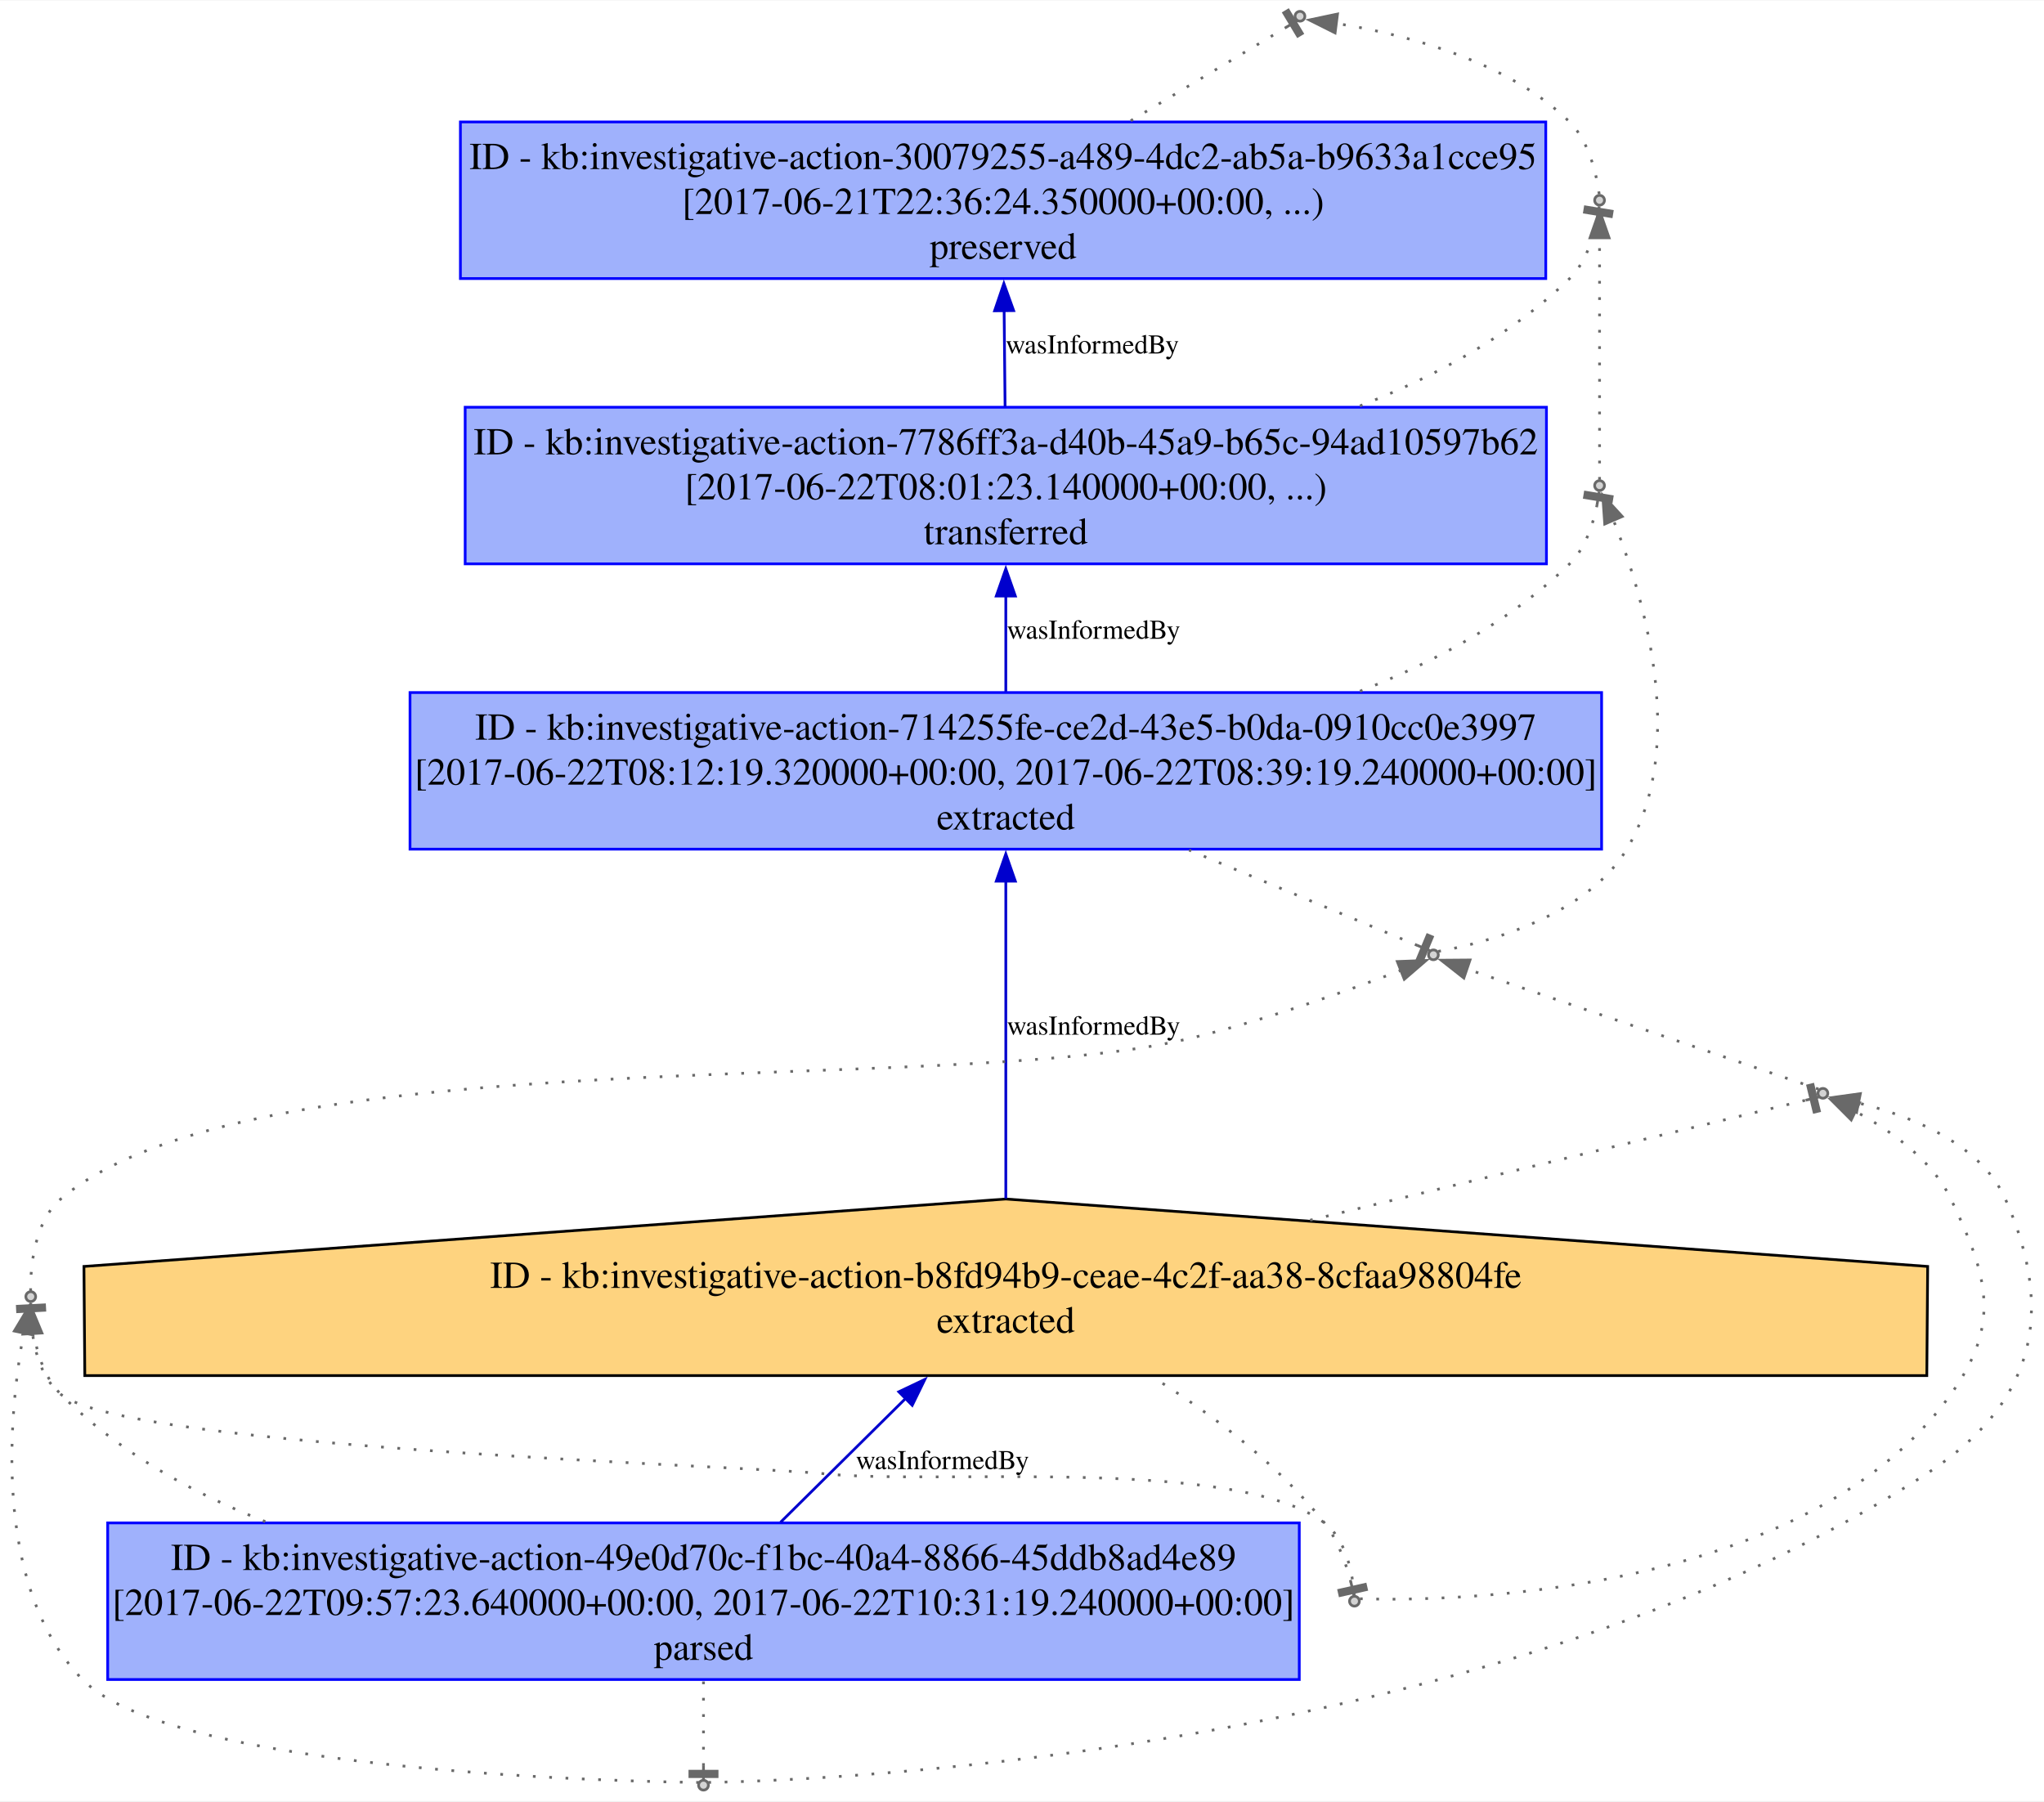
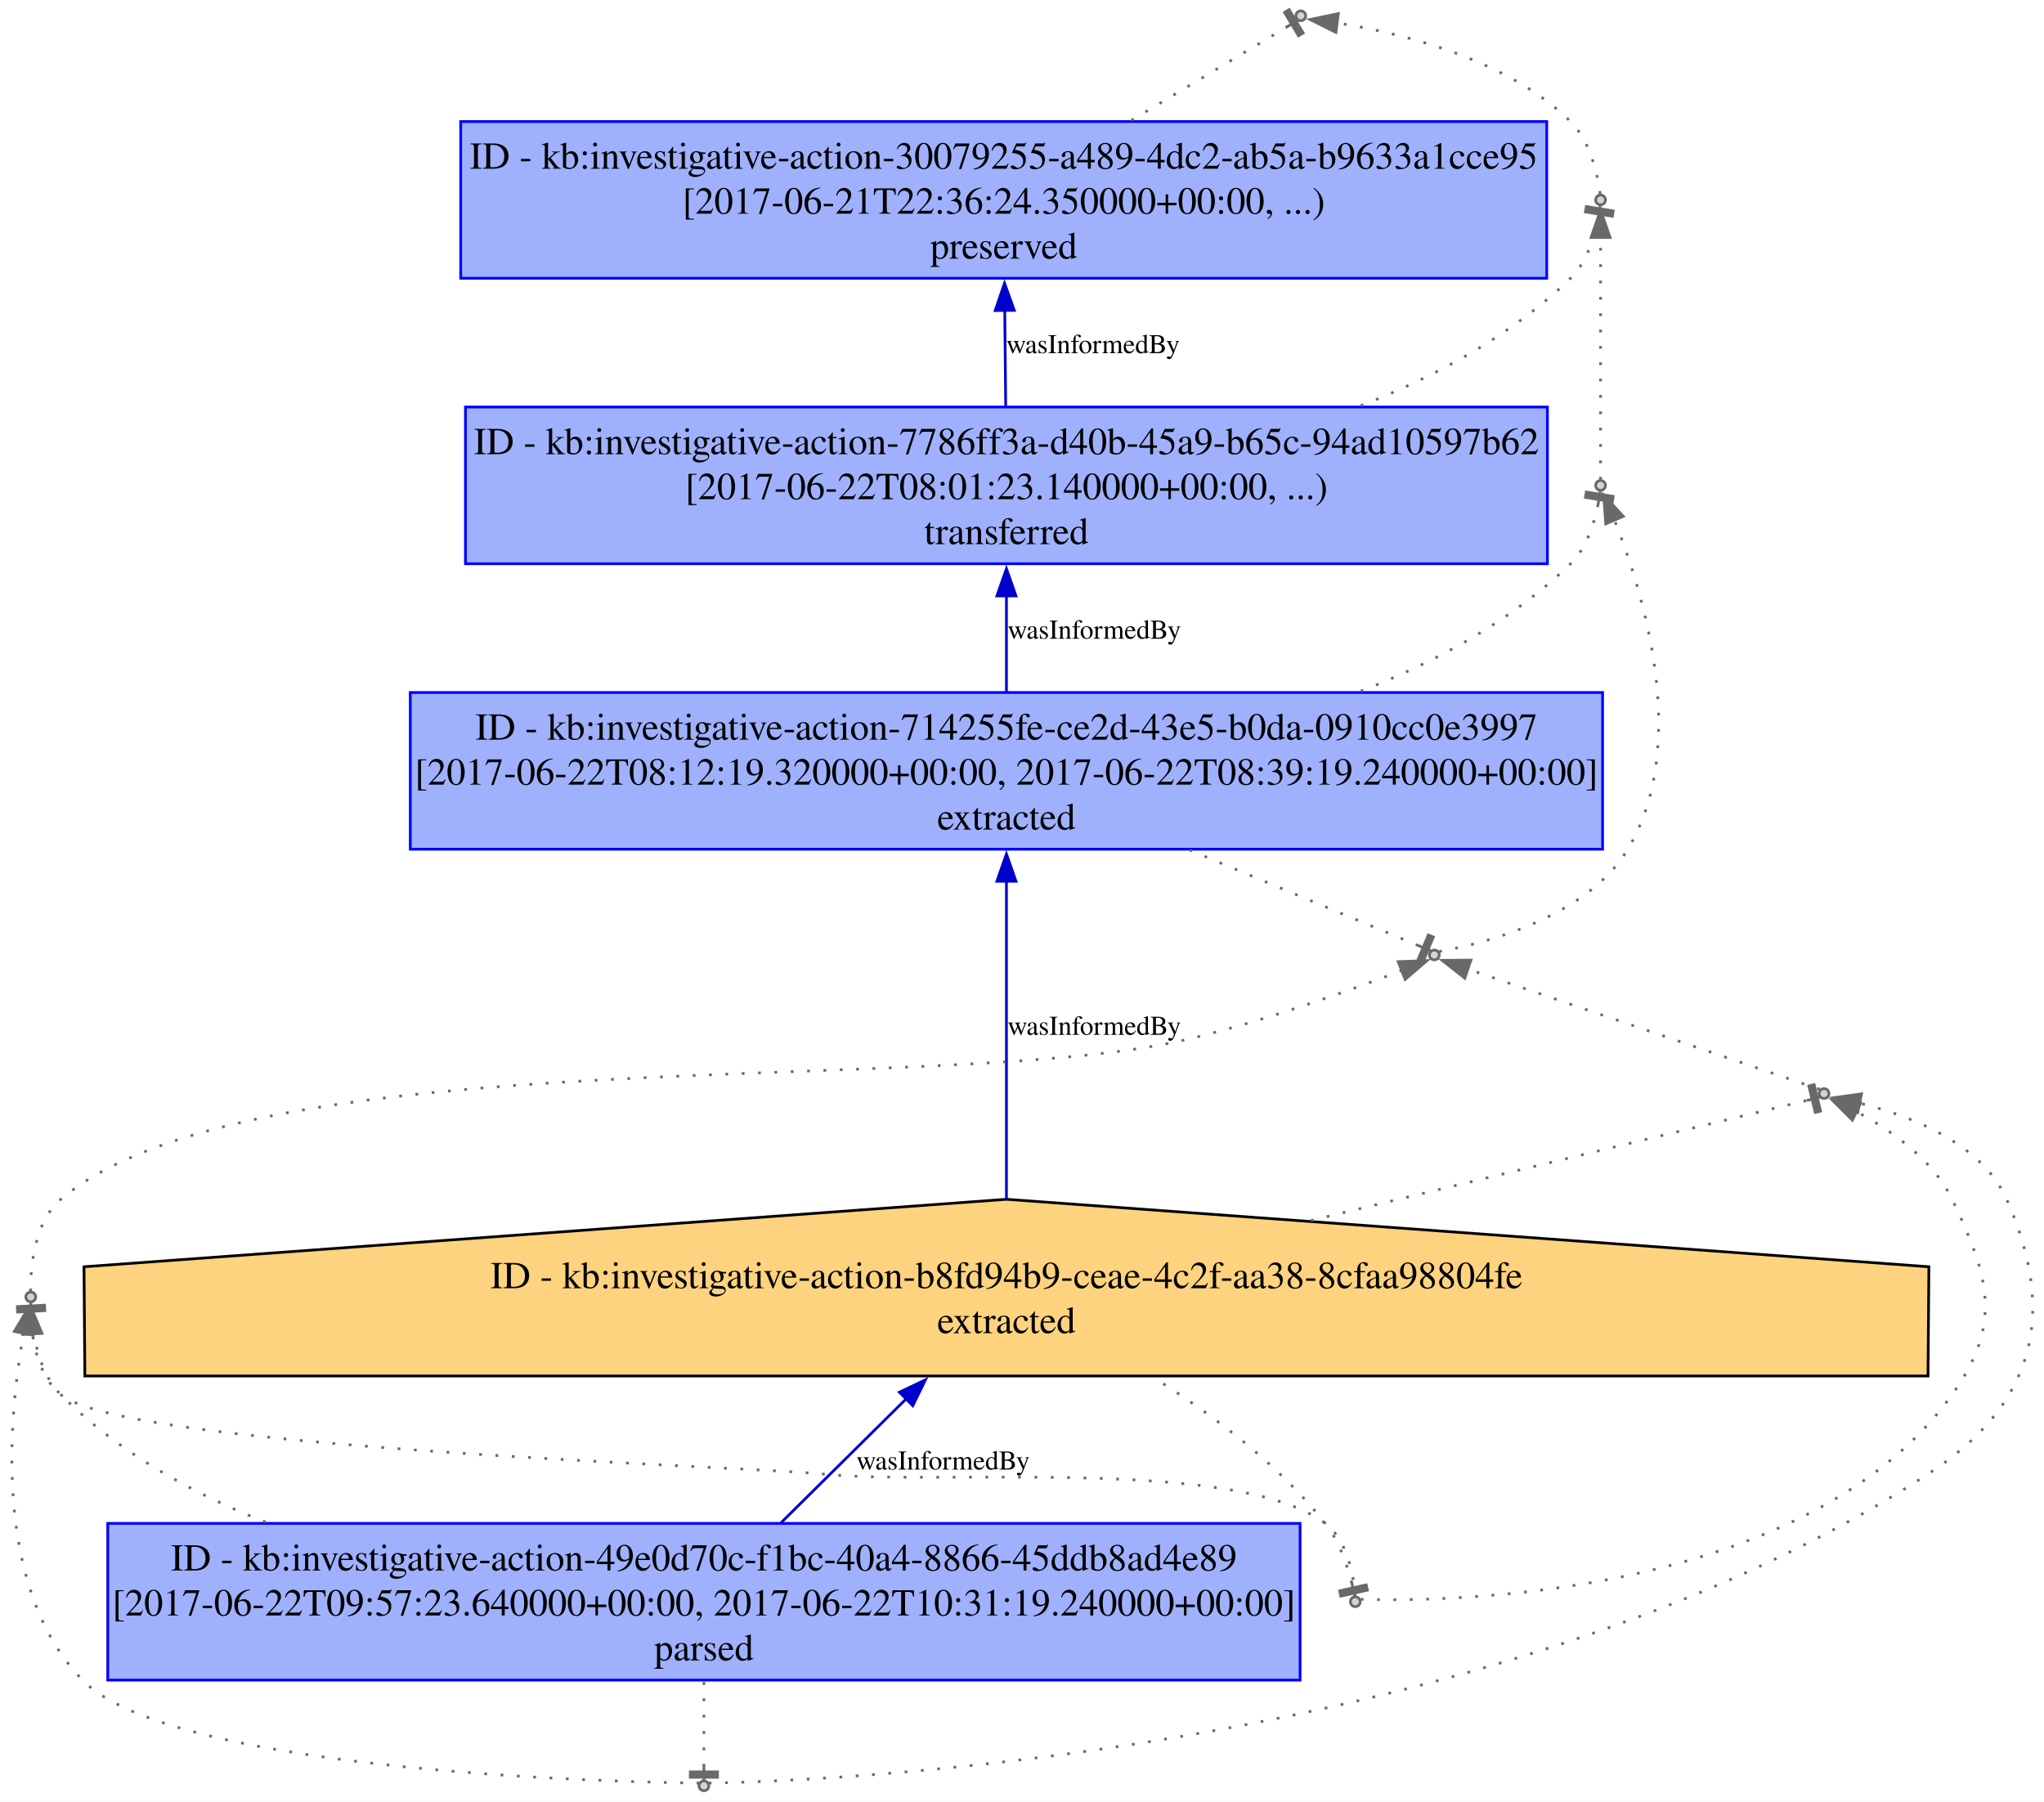
- <svg xmlns="http://www.w3.org/2000/svg" xmlns:xlink="http://www.w3.org/1999/xlink" width="750pt" height="661pt" viewBox="0.00 0.00 750.47 661.07">
+ <svg xmlns="http://www.w3.org/2000/svg" xmlns:xlink="http://www.w3.org/1999/xlink" width="750pt" height="661pt" viewBox="0.00 0.00 750.00 661.00">
  <g id="graph0" class="graph" transform="scale(1 1) rotate(0) translate(4 657.07)">
    <polygon fill="white" stroke="none" points="-4,4 -4,-657.07 746.47,-657.07 746.47,4 -4,4" />
    <g id="node1" class="node">
      <g id="a_node1">
        <a xlink:title="ID - http://example.org/kb/investigative-action-b8fd94b9-ceae-4c2f-aa38-8cfaa98804fe">
          <polygon fill="#fed37f" stroke="black" points="703.76,-192.26 365.29,-217.02 26.82,-192.26 27.14,-152.19 703.44,-152.19 703.76,-192.26" />
-           <text text-anchor="middle" x="365.29" y="-184.39" font-family="Times,serif" font-size="14.00">ID - kb:investigative-action-b8fd94b9-ceae-4c2f-aa38-8cfaa98804fe</text>
-           <text text-anchor="middle" x="365.29" y="-167.89" font-family="Times,serif" font-size="14.00">extracted</text>
+           <text xml:space="preserve" text-anchor="middle" x="365.29" y="-184.39" font-family="Times,serif" font-size="14.00">ID - kb:investigative-action-b8fd94b9-ceae-4c2f-aa38-8cfaa98804fe</text>
+           <text xml:space="preserve" text-anchor="middle" x="365.29" y="-167.89" font-family="Times,serif" font-size="14.00">extracted</text>
        </a>
      </g>
    </g>
    <g id="node4" class="node">
      <g id="a_node4">
        <a xlink:title="ID - http://example.org/kb/investigative-action-714255fe-ce2d-43e5-b0da-0910cc0e3997">
          <polygon fill="#9fb1fc" stroke="#0000ff" points="584.04,-402.97 146.54,-402.97 146.54,-345.47 584.04,-345.47 584.04,-402.97" />
-           <text text-anchor="middle" x="365.29" y="-385.67" font-family="Times,serif" font-size="14.00">ID - kb:investigative-action-714255fe-ce2d-43e5-b0da-0910cc0e3997</text>
-           <text text-anchor="middle" x="365.29" y="-369.17" font-family="Times,serif" font-size="14.00">[2017-06-22T08:12:19.320000+00:00, 2017-06-22T08:39:19.240000+00:00]</text>
-           <text text-anchor="middle" x="365.29" y="-352.67" font-family="Times,serif" font-size="14.00">extracted</text>
+           <text xml:space="preserve" text-anchor="middle" x="365.29" y="-385.67" font-family="Times,serif" font-size="14.00">ID - kb:investigative-action-714255fe-ce2d-43e5-b0da-0910cc0e3997</text>
+           <text xml:space="preserve" text-anchor="middle" x="365.29" y="-369.17" font-family="Times,serif" font-size="14.00">[2017-06-22T08:12:19.320000+00:00, 2017-06-22T08:39:19.240000+00:00]</text>
+           <text xml:space="preserve" text-anchor="middle" x="365.29" y="-352.67" font-family="Times,serif" font-size="14.00">extracted</text>
        </a>
      </g>
    </g>
    <g id="edge4" class="edge">
      <path fill="none" stroke="#0000cd" d="M365.29,-217.22C365.29,-250.18 365.29,-299.45 365.29,-333.77" />
      <polygon fill="#0000cd" stroke="#0000cd" points="361.79,-333.72 365.29,-343.72 368.79,-333.72 361.79,-333.72" />
-       <text text-anchor="middle" x="397.54" y="-277.37" font-family="Times,serif" font-size="10.00">wasInformedBy</text>
+       <text xml:space="preserve" text-anchor="middle" x="397.54" y="-277.37" font-family="Times,serif" font-size="10.00">wasInformedBy</text>
    </g>
    <g id="node9" class="node">
      <g id="a_node9">
        <a xlink:title="ID - http://example.org/kb/Start-374045d8-e8c6-59fc-bf64-650ed2e63e93&#10;&#10;2017-06-22T09:57:23.640000+00:00&#10;&#10;Start of http://example.org/kb/investigative-action-b8fd94b9-ceae-4c2f-aa38-8cfaa98804fe">
          <ellipse fill="lightgray" stroke="dimgray" cx="665.29" cy="-255.82" rx="1.8" ry="1.8" />
        </a>
      </g>
    </g>
    <g id="edge9" class="edge">
      <path fill="none" stroke="dimgray" stroke-dasharray="1,5" d="M477,-209.23C549.79,-226.86 635.48,-247.6 659.03,-253.31" />
      <polygon fill="dimgray" stroke="dimgray" points="664.01,-249.37 661.65,-259.09 659.71,-258.61 662.06,-248.9 664.01,-249.37" />
      <polyline fill="none" stroke="dimgray" points="663.8,-254.46 658.94,-253.28" />
    </g>
    <g id="node2" class="node">
      <g id="a_node2">
        <a xlink:title="ID - http://example.org/kb/investigative-action-30079255-a489-4dc2-ab5a-b9633a1cce95">
          <polygon fill="#9fb1fc" stroke="#0000ff" points="563.54,-612.47 165.04,-612.47 165.04,-554.97 563.54,-554.97 563.54,-612.47" />
-           <text text-anchor="middle" x="364.29" y="-595.17" font-family="Times,serif" font-size="14.00">ID - kb:investigative-action-30079255-a489-4dc2-ab5a-b9633a1cce95</text>
-           <text text-anchor="middle" x="364.29" y="-578.67" font-family="Times,serif" font-size="14.00">[2017-06-21T22:36:24.350000+00:00, ...)</text>
-           <text text-anchor="middle" x="364.29" y="-562.17" font-family="Times,serif" font-size="14.00">preserved</text>
+           <text xml:space="preserve" text-anchor="middle" x="364.29" y="-595.17" font-family="Times,serif" font-size="14.00">ID - kb:investigative-action-30079255-a489-4dc2-ab5a-b9633a1cce95</text>
+           <text xml:space="preserve" text-anchor="middle" x="364.29" y="-578.67" font-family="Times,serif" font-size="14.00">[2017-06-21T22:36:24.350000+00:00, ...)</text>
+           <text xml:space="preserve" text-anchor="middle" x="364.29" y="-562.17" font-family="Times,serif" font-size="14.00">preserved</text>
        </a>
      </g>
    </g>
    <g id="node10" class="node">
      <g id="a_node10">
        <a xlink:title="ID - http://example.org/kb/Start-9e0e52fc-16d6-5536-ab0c-d9728e2f35b8&#10;&#10;2017-06-21T22:36:24.350000+00:00&#10;&#10;Start of http://example.org/kb/investigative-action-30079255-a489-4dc2-ab5a-b9633a1cce95">
          <ellipse fill="lightgray" stroke="dimgray" cx="473.29" cy="-651.27" rx="1.8" ry="1.8" />
        </a>
      </g>
    </g>
    <g id="edge11" class="edge">
      <path fill="none" stroke="dimgray" stroke-dasharray="1,5" d="M411.15,-612.9C433.74,-626.49 458.11,-641.14 468.34,-647.29" />
      <polygon fill="dimgray" stroke="dimgray" points="474.18,-644.97 469.02,-653.54 467.31,-652.51 472.46,-643.94 474.18,-644.97" />
      <polyline fill="none" stroke="dimgray" points="472.46,-649.77 468.17,-647.19" />
    </g>
    <g id="node3" class="node">
      <g id="a_node3">
        <a xlink:title="ID - http://example.org/kb/investigative-action-49e0d70c-f1bc-40a4-8866-45ddb8ad4e89">
          <polygon fill="#9fb1fc" stroke="#0000ff" points="473.04,-98.1 35.54,-98.1 35.54,-40.6 473.04,-40.6 473.04,-98.1" />
-           <text text-anchor="middle" x="254.29" y="-80.8" font-family="Times,serif" font-size="14.00">ID - kb:investigative-action-49e0d70c-f1bc-40a4-8866-45ddb8ad4e89</text>
-           <text text-anchor="middle" x="254.29" y="-64.3" font-family="Times,serif" font-size="14.00">[2017-06-22T09:57:23.640000+00:00, 2017-06-22T10:31:19.240000+00:00]</text>
-           <text text-anchor="middle" x="254.29" y="-47.8" font-family="Times,serif" font-size="14.00">parsed</text>
+           <text xml:space="preserve" text-anchor="middle" x="254.29" y="-80.8" font-family="Times,serif" font-size="14.00">ID - kb:investigative-action-49e0d70c-f1bc-40a4-8866-45ddb8ad4e89</text>
+           <text xml:space="preserve" text-anchor="middle" x="254.29" y="-64.3" font-family="Times,serif" font-size="14.00">[2017-06-22T09:57:23.640000+00:00, 2017-06-22T10:31:19.240000+00:00]</text>
+           <text xml:space="preserve" text-anchor="middle" x="254.29" y="-47.8" font-family="Times,serif" font-size="14.00">parsed</text>
        </a>
      </g>
    </g>
    <g id="edge1" class="edge">
      <path fill="none" stroke="#0000cd" d="M282.59,-98.35C296.57,-112.19 313.61,-129.05 328.58,-143.87" />
      <polygon fill="#0000cd" stroke="#0000cd" points="326.01,-146.24 335.58,-150.79 330.93,-141.27 326.01,-146.24" />
-       <text text-anchor="middle" x="342.04" y="-117.85" font-family="Times,serif" font-size="10.00">wasInformedBy</text>
+       <text xml:space="preserve" text-anchor="middle" x="342.04" y="-117.85" font-family="Times,serif" font-size="10.00">wasInformedBy</text>
    </g>
    <g id="node11" class="node">
      <g id="a_node11">
        <a xlink:title="ID - http://example.org/kb/Start-a2131571-c0fa-5fd0-97d6-777208d72098&#10;&#10;2017-06-22T09:57:23.640000+00:00&#10;&#10;Start of http://example.org/kb/investigative-action-49e0d70c-f1bc-40a4-8866-45ddb8ad4e89">
          <ellipse fill="lightgray" stroke="dimgray" cx="7.29" cy="-181.19" rx="1.8" ry="1.8" />
        </a>
      </g>
    </g>
    <g id="edge14" class="edge">
      <path fill="none" stroke="dimgray" stroke-dasharray="1,5" d="M93.42,-98.57C65.66,-109.45 39.09,-124.51 18.29,-145.35 10.43,-153.22 8.18,-166.65 7.54,-174.33" />
      <polygon fill="dimgray" stroke="dimgray" points="12.34,-178.16 2.36,-177.64 2.46,-175.64 12.45,-176.17 12.34,-178.16" />
      <polyline fill="none" stroke="dimgray" points="7.3,-178.9 7.56,-173.91" />
    </g>
    <g id="node5" class="node">
      <g id="a_node5">
        <a xlink:title="ID - http://example.org/kb/investigative-action-7786ff3a-d40b-45a9-b65c-94ad10597b62">
          <polygon fill="#9fb1fc" stroke="#0000ff" points="563.79,-507.72 166.79,-507.72 166.79,-450.22 563.79,-450.22 563.79,-507.72" />
-           <text text-anchor="middle" x="365.29" y="-490.42" font-family="Times,serif" font-size="14.00">ID - kb:investigative-action-7786ff3a-d40b-45a9-b65c-94ad10597b62</text>
-           <text text-anchor="middle" x="365.29" y="-473.92" font-family="Times,serif" font-size="14.00">[2017-06-22T08:01:23.140000+00:00, ...)</text>
-           <text text-anchor="middle" x="365.29" y="-457.42" font-family="Times,serif" font-size="14.00">transferred</text>
+           <text xml:space="preserve" text-anchor="middle" x="365.29" y="-490.42" font-family="Times,serif" font-size="14.00">ID - kb:investigative-action-7786ff3a-d40b-45a9-b65c-94ad10597b62</text>
+           <text xml:space="preserve" text-anchor="middle" x="365.29" y="-473.92" font-family="Times,serif" font-size="14.00">[2017-06-22T08:01:23.140000+00:00, ...)</text>
+           <text xml:space="preserve" text-anchor="middle" x="365.29" y="-457.42" font-family="Times,serif" font-size="14.00">transferred</text>
        </a>
      </g>
    </g>
    <g id="edge2" class="edge">
      <path fill="none" stroke="#0000cd" d="M365.29,-403.3C365.29,-414.17 365.29,-426.81 365.29,-438.57" />
      <polygon fill="#0000cd" stroke="#0000cd" points="361.79,-438.41 365.29,-448.41 368.79,-438.41 361.79,-438.41" />
-       <text text-anchor="middle" x="397.54" y="-422.72" font-family="Times,serif" font-size="10.00">wasInformedBy</text>
+       <text xml:space="preserve" text-anchor="middle" x="397.54" y="-422.72" font-family="Times,serif" font-size="10.00">wasInformedBy</text>
    </g>
    <g id="node13" class="node">
      <g id="a_node13">
        <a xlink:title="ID - http://example.org/kb/Start-e4a6a525-e2d0-5cea-a868-cf883f517ea5&#10;&#10;2017-06-22T08:12:19.320000+00:00&#10;&#10;Start of http://example.org/kb/investigative-action-714255fe-ce2d-43e5-b0da-0910cc0e3997">
          <ellipse fill="lightgray" stroke="dimgray" cx="583.29" cy="-478.97" rx="1.8" ry="1.8" />
        </a>
      </g>
    </g>
    <g id="edge18" class="edge">
      <path fill="none" stroke="dimgray" stroke-dasharray="1,5" d="M495.32,-403.46C523.32,-414.38 550.9,-429.45 572.29,-450.22 578.31,-456.07 581.12,-465.63 582.37,-471.86" />
      <polygon fill="dimgray" stroke="dimgray" points="587.93,-474.93 578.06,-476.54 577.74,-474.56 587.61,-472.96 587.93,-474.93" />
      <polyline fill="none" stroke="dimgray" points="583.16,-476.72 582.35,-471.79" />
    </g>
    <g id="edge3" class="edge">
      <path fill="none" stroke="#0000cd" d="M365.02,-508.05C364.91,-518.92 364.79,-531.56 364.67,-543.32" />
      <polygon fill="#0000cd" stroke="#0000cd" points="361.17,-543.13 364.58,-553.16 368.17,-543.2 361.17,-543.13" />
-       <text text-anchor="middle" x="397.07" y="-527.47" font-family="Times,serif" font-size="10.00">wasInformedBy</text>
+       <text xml:space="preserve" text-anchor="middle" x="397.07" y="-527.47" font-family="Times,serif" font-size="10.00">wasInformedBy</text>
    </g>
    <g id="node12" class="node">
      <g id="a_node12">
        <a xlink:title="ID - http://example.org/kb/Start-b80b4d9a-9047-557c-b253-de62930afbc0&#10;&#10;2017-06-22T08:01:23.140000+00:00&#10;&#10;Start of http://example.org/kb/investigative-action-7786ff3a-d40b-45a9-b65c-94ad10597b62">
          <ellipse fill="lightgray" stroke="dimgray" cx="583.29" cy="-583.72" rx="1.8" ry="1.8" />
        </a>
      </g>
    </g>
    <g id="edge16" class="edge">
      <path fill="none" stroke="dimgray" stroke-dasharray="1,5" d="M495.32,-508.21C523.32,-519.13 550.9,-534.2 572.29,-554.97 578.31,-560.82 581.12,-570.38 582.37,-576.61" />
      <polygon fill="dimgray" stroke="dimgray" points="587.93,-579.68 578.06,-581.29 577.74,-579.31 587.61,-577.71 587.93,-579.68" />
      <polyline fill="none" stroke="dimgray" points="583.16,-581.47 582.35,-576.54" />
    </g>
    <g id="node6" class="node">
      <g id="a_node6">
        <a xlink:title="ID - http://example.org/kb/End-23328962-f49d-5769-b82d-bef9369856ac&#10;&#10;2017-06-22T08:39:19.240000+00:00&#10;&#10;End of http://example.org/kb/investigative-action-714255fe-ce2d-43e5-b0da-0910cc0e3997">
          <ellipse fill="lightgray" stroke="dimgray" cx="522.29" cy="-306.67" rx="1.8" ry="1.8" />
        </a>
      </g>
    </g>
    <g id="edge20" class="edge">
      <path fill="none" stroke="dimgray" stroke-dasharray="1,5" d="M516.41,-310.12C502.49,-315.94 466.15,-331.11 432.6,-345.12" />
      <polygon fill="dimgray" stroke="dimgray" points="518.08,-304.01 521.94,-313.24 520.09,-314.01 516.24,-304.78 518.08,-304.01" />
      <polyline fill="none" stroke="dimgray" points="520.93,-308.24 516.32,-310.16" />
    </g>
    <g id="edge17" class="edge">
      <path fill="none" stroke="dimgray" stroke-dasharray="1,5" d="M524.06,-307.95C533.39,-309.52 576.9,-318.17 593.29,-345.47 616.7,-384.45 598.13,-441.95 588.35,-466.34" />
      <polygon fill="dimgray" stroke="dimgray" points="585.19,-464.84 584.45,-475.41 591.62,-467.61 585.19,-464.84" />
    </g>
    <g id="node7" class="node">
      <g id="a_node7">
        <a xlink:title="ID - http://example.org/kb/End-8def7942-680e-5e5a-bd9e-a0c2e035f52b&#10;&#10;2017-06-22T10:31:19.240000+00:00&#10;&#10;End of http://example.org/kb/investigative-action-49e0d70c-f1bc-40a4-8866-45ddb8ad4e89">
          <ellipse fill="lightgray" stroke="dimgray" cx="254.29" cy="-1.8" rx="1.8" ry="1.8" />
        </a>
      </g>
    </g>
    <g id="edge19" class="edge">
      <path fill="none" stroke="dimgray" stroke-dasharray="1,5" d="M254.29,-8.87C254.29,-16.04 254.29,-28.46 254.29,-40.11" />
      <polygon fill="dimgray" stroke="dimgray" points="249.29,-4.94 259.29,-4.94 259.29,-6.94 249.29,-6.94 249.29,-4.94" />
      <polyline fill="none" stroke="dimgray" points="254.29,-3.94 254.29,-8.94" />
    </g>
    <g id="edge7" class="edge">
      <path fill="none" stroke="dimgray" stroke-dasharray="1,5" d="M256.07,-2.82C279.97,-3.15 538.79,-9.23 703.29,-116.1 742.42,-141.53 751.22,-174.36 732.29,-217.02 722.78,-238.44 694.84,-248.25 678.19,-252.31" />
      <polygon fill="dimgray" stroke="dimgray" points="677.66,-248.85 668.56,-254.26 679.05,-255.71 677.66,-248.85" />
    </g>
    <g id="edge12" class="edge">
      <path fill="none" stroke="dimgray" stroke-dasharray="1,5" d="M252.62,-2.81C233.73,-3.01 60.12,-5.78 26.29,-40.6 -7.74,-75.63 -0.24,-140.94 4.7,-167.98" />
      <polygon fill="dimgray" stroke="dimgray" points="1.25,-168.55 6.71,-177.63 8.1,-167.13 1.25,-168.55" />
    </g>
    <g id="node8" class="node">
      <g id="a_node8">
        <a xlink:title="ID - http://example.org/kb/End-982645b4-3739-5fd9-8c9d-fb6555922622&#10;&#10;2017-06-22T10:31:19.240000+00:00&#10;&#10;End of http://example.org/kb/investigative-action-b8fd94b9-ceae-4c2f-aa38-8cfaa98804fe">
          <ellipse fill="lightgray" stroke="dimgray" cx="493.29" cy="-69.35" rx="1.8" ry="1.8" />
        </a>
      </g>
    </g>
    <g id="edge21" class="edge">
      <path fill="none" stroke="dimgray" stroke-dasharray="1,5" d="M492.03,-76.16C490.51,-82.15 487.49,-91.51 482.29,-98.1 465.22,-119.72 440.96,-138.02 418.95,-151.82" />
      <polygon fill="dimgray" stroke="dimgray" points="487.98,-71.41 497.73,-73.6 497.29,-75.55 487.54,-73.36 487.98,-71.41" />
      <polyline fill="none" stroke="dimgray" points="493.08,-71.53 491.98,-76.41" />
    </g>
    <g id="edge8" class="edge">
      <path fill="none" stroke="dimgray" stroke-dasharray="1,5" d="M495.32,-70.26C513.99,-69.6 656.45,-67.2 712.29,-145.35 730.81,-171.27 726.05,-188.29 712.29,-217.02 705.01,-232.22 688.29,-243.26 676.89,-249.35" />
      <polygon fill="dimgray" stroke="dimgray" points="675.69,-246.04 668.2,-253.53 678.73,-252.35 675.69,-246.04" />
    </g>
    <g id="edge13" class="edge">
      <path fill="none" stroke="dimgray" stroke-dasharray="1,5" d="M493.24,-71.43C492.97,-75.68 491.39,-91.24 482.29,-98.1 449.65,-122.69 339.94,-111.98 299.29,-116.1 268.06,-119.26 42.61,-125.51 18.29,-145.35 11.67,-150.75 8.97,-160.12 7.9,-167.78" />
      <polygon fill="dimgray" stroke="dimgray" points="4.41,-167.41 7.33,-177.6 11.4,-167.82 4.41,-167.41" />
    </g>
    <g id="edge5" class="edge">
      <path fill="none" stroke="dimgray" stroke-dasharray="1,5" d="M663.68,-257.37C650.97,-261.71 566.22,-290.66 534.36,-301.55" />
      <polygon fill="dimgray" stroke="dimgray" points="533.47,-298.15 525.14,-304.7 535.73,-304.78 533.47,-298.15" />
    </g>
    <g id="edge6" class="edge">
      <path fill="none" stroke="dimgray" stroke-dasharray="1,5" d="M7.25,-183.25C7.16,-188.05 7.45,-207.84 18.29,-217.02 89.01,-276.95 341.03,-254.49 431.29,-275.62 460.36,-282.43 493.38,-294.45 510.54,-301.04" />
      <polygon fill="dimgray" stroke="dimgray" points="509.03,-304.21 519.62,-304.61 511.59,-297.69 509.03,-304.21" />
    </g>
    <g id="edge10" class="edge">
      <path fill="none" stroke="dimgray" stroke-dasharray="1,5" d="M583.15,-585.97C582.61,-590.26 580.25,-604.61 572.29,-612.47 548.18,-636.28 507.52,-645.39 486.6,-648.64" />
      <polygon fill="dimgray" stroke="dimgray" points="486.19,-645.16 476.71,-649.91 487.08,-652.1 486.19,-645.16" />
    </g>
    <g id="edge15" class="edge">
      <path fill="none" stroke="dimgray" stroke-dasharray="1,5" d="M583.29,-481.12C583.29,-489.77 583.29,-544.82 583.29,-570.08" />
      <polygon fill="dimgray" stroke="dimgray" points="579.79,-569.93 583.29,-579.93 586.79,-569.93 579.79,-569.93" />
    </g>
  </g>
</svg>
